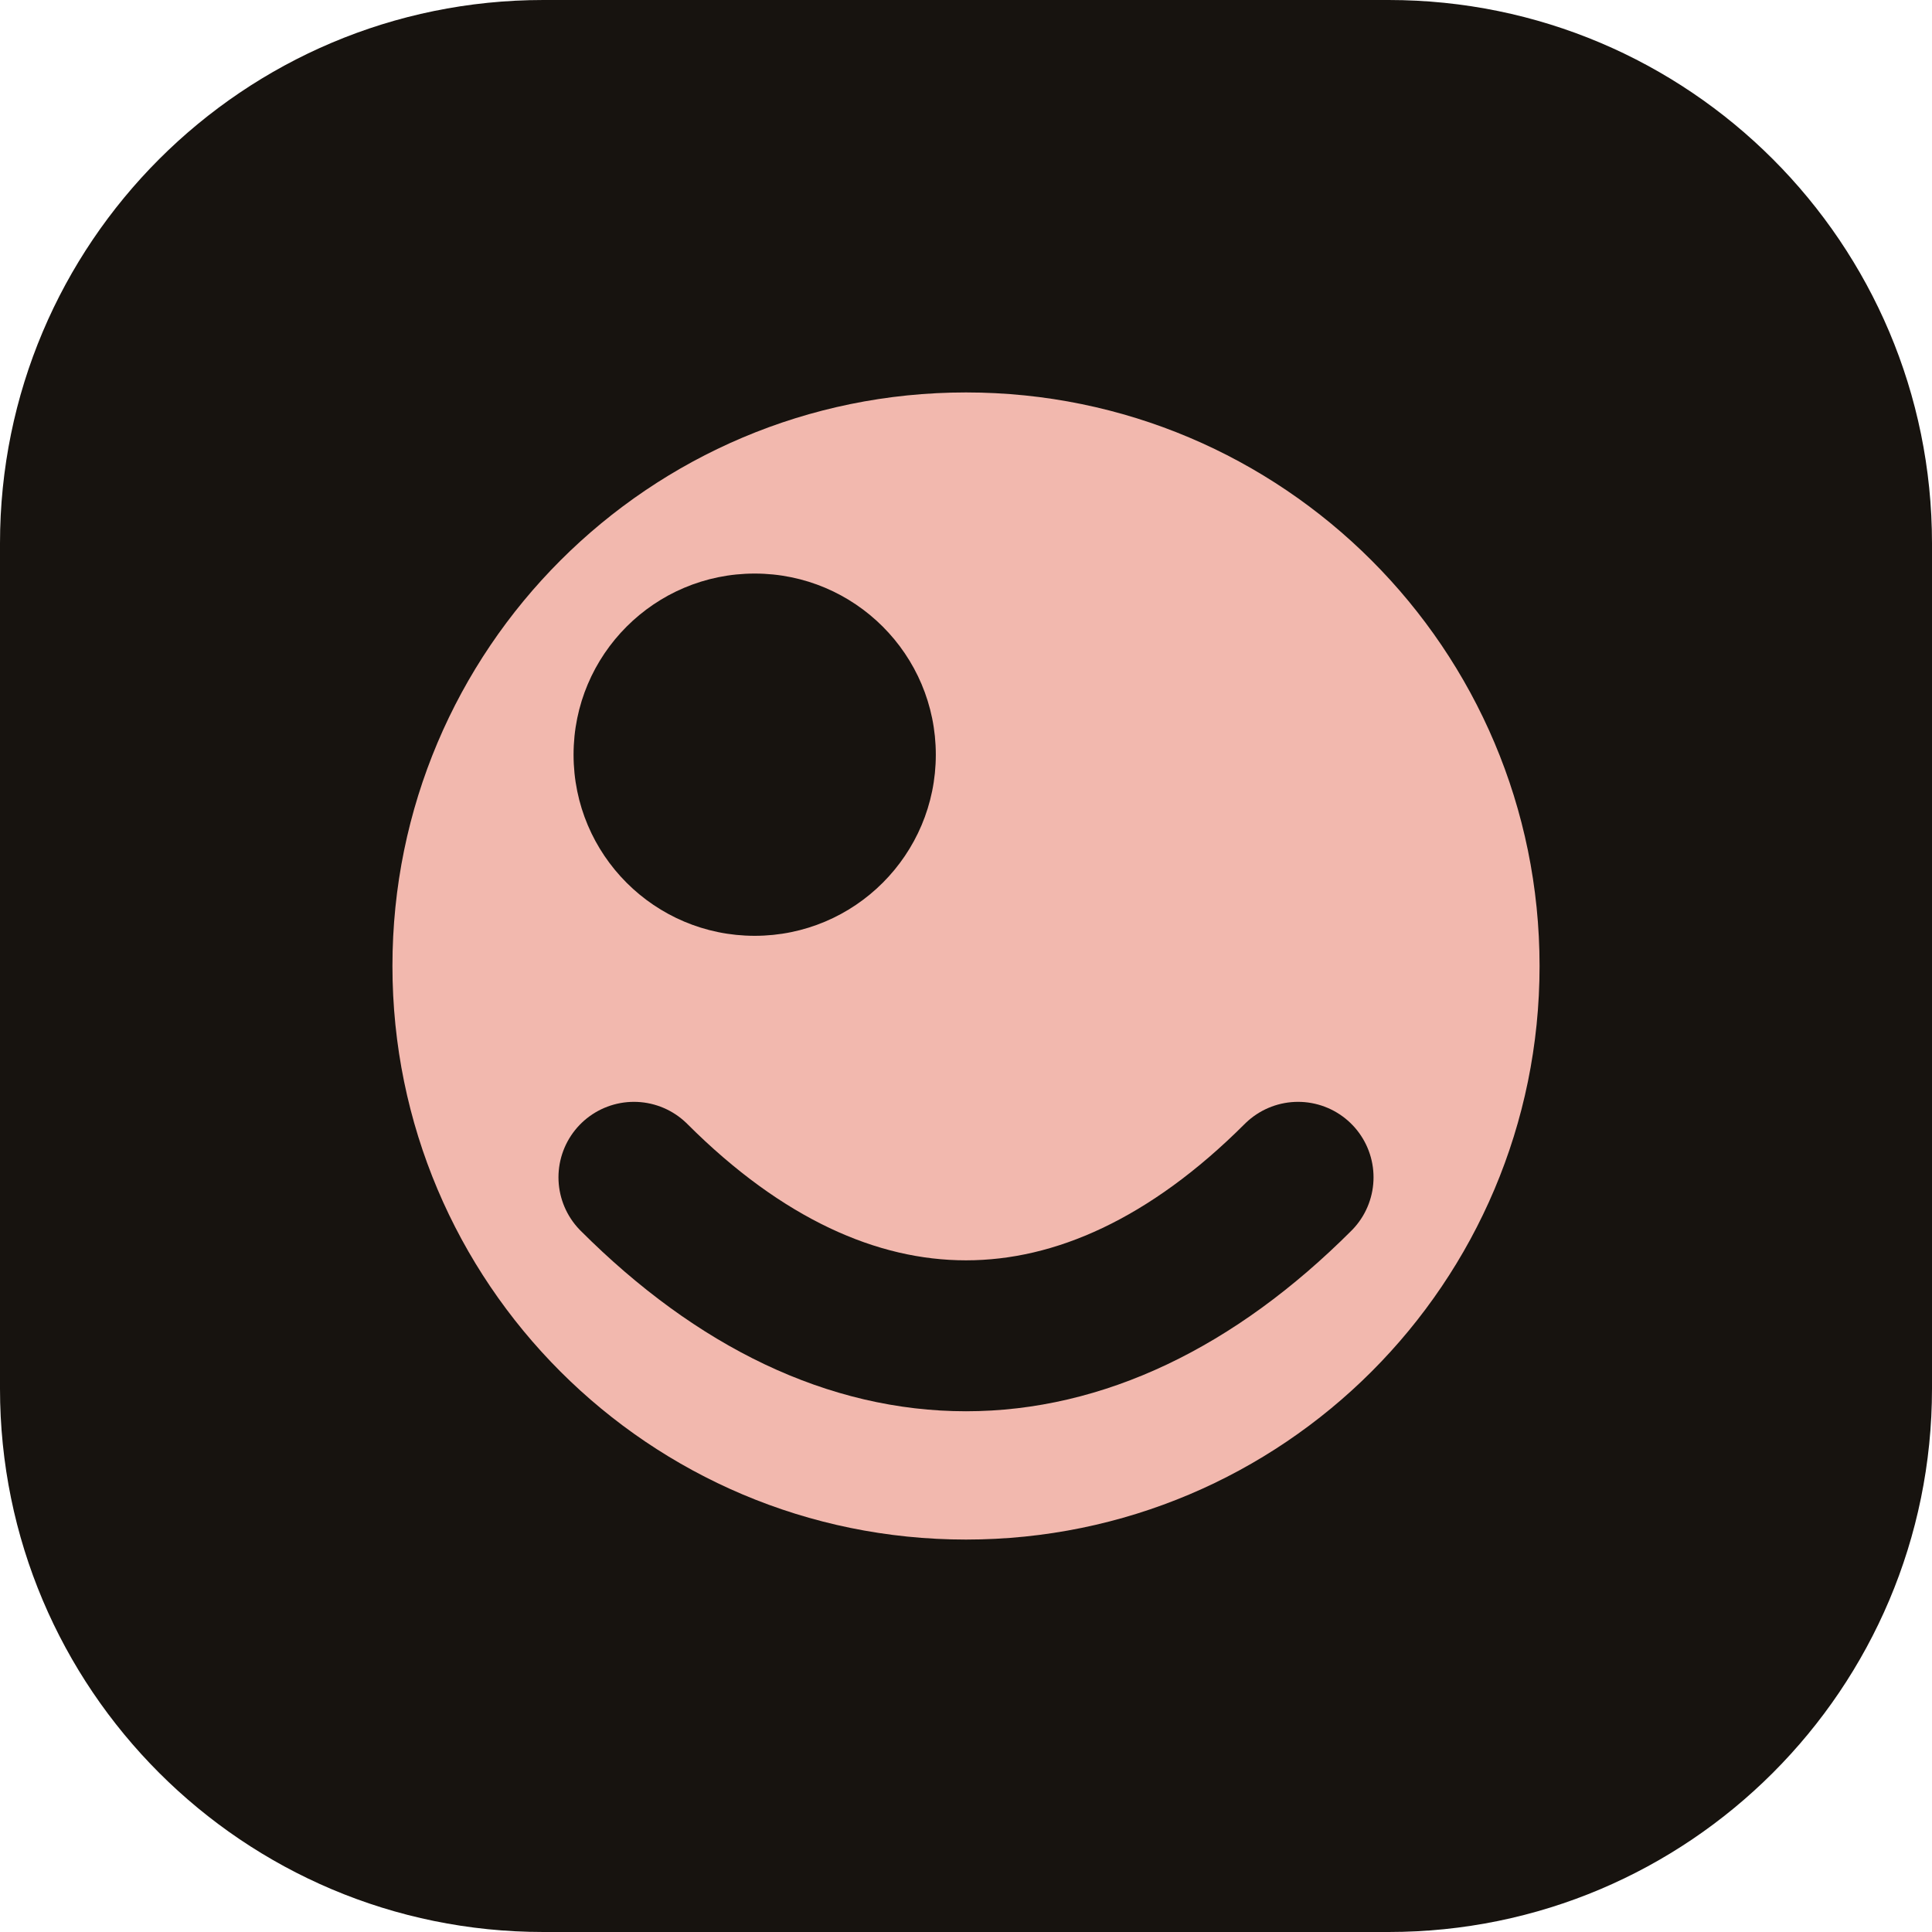
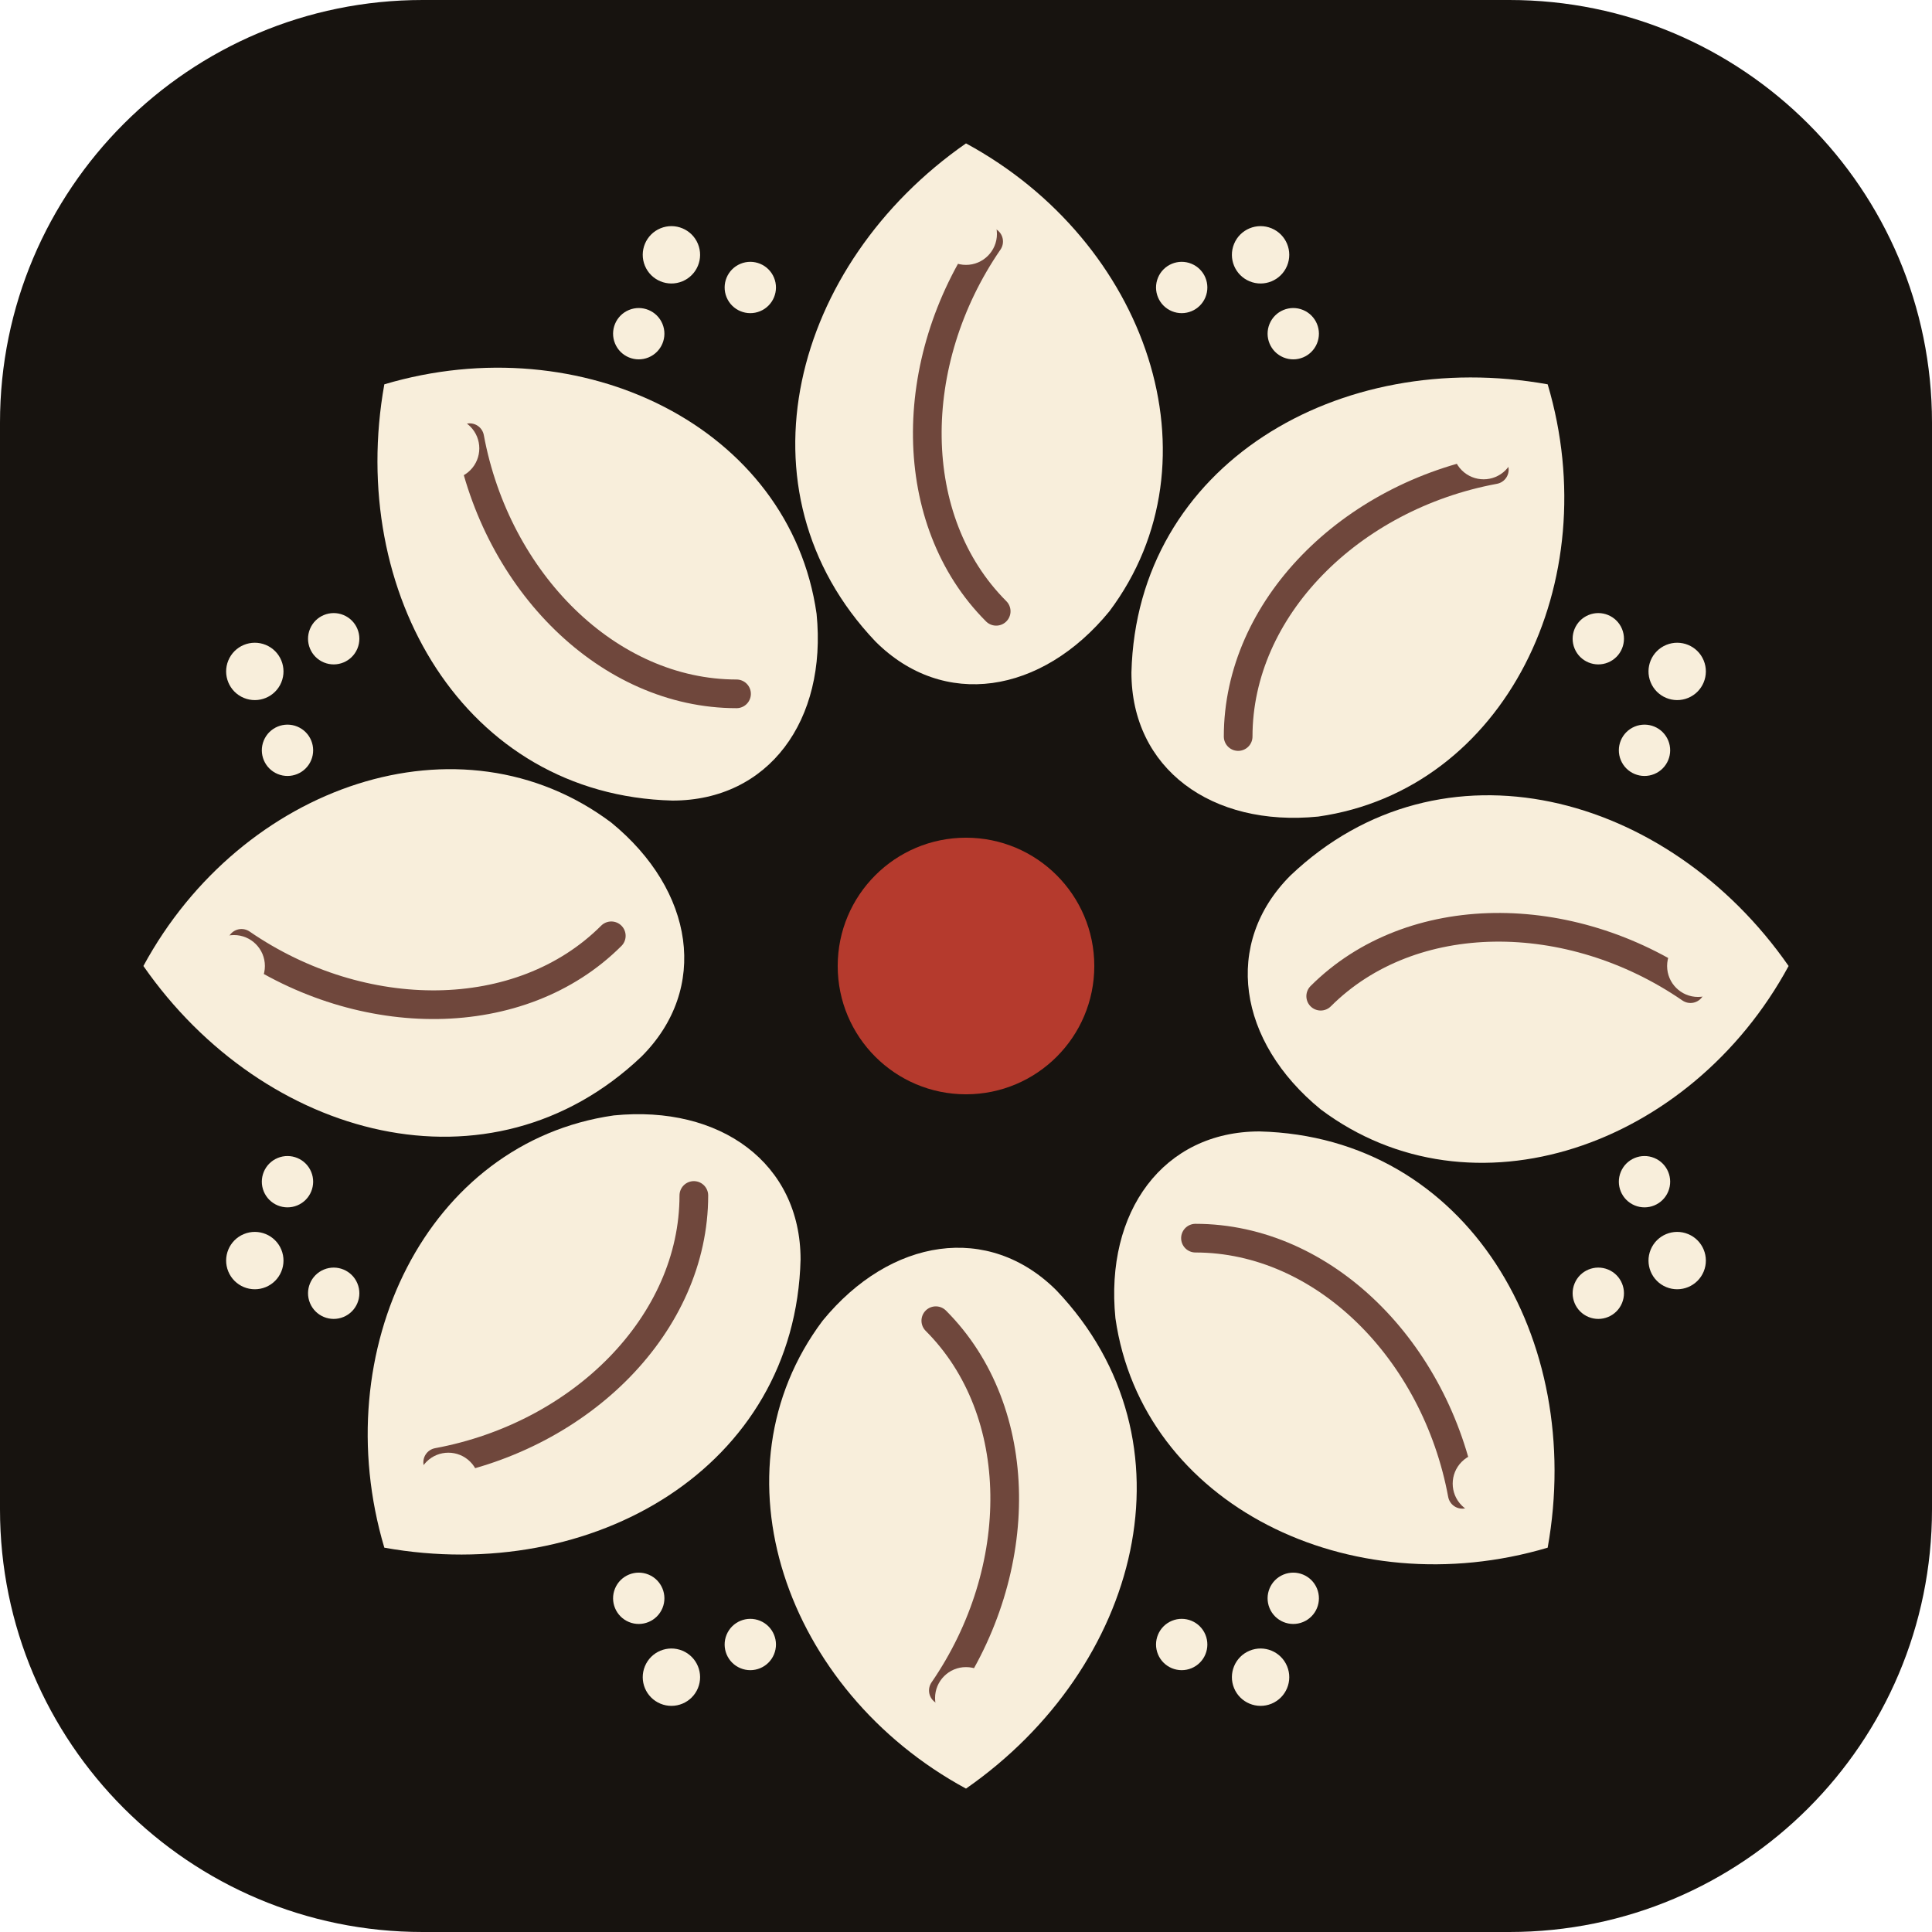
- <svg xmlns="http://www.w3.org/2000/svg" viewBox="0 0 64 64">
-   <rect width="64" height="64" rx="18" fill="#17130f" />
-   <circle cx="32" cy="32" r="19" fill="#f2b8ae" />
-   <circle cx="25" cy="25" r="6" fill="#17130f" />
-   <path d="M21 39c7 7 15 7 22 0" fill="none" stroke="#17130f" stroke-width="5" stroke-linecap="round" />
+ <svg xmlns="http://www.w3.org/2000/svg" viewBox="0 0 256 256" width="256" height="256" role="img" aria-label="Sajni favicon dark surface">
+   <rect width="256" height="256" rx="56" fill="#17130F" />
+   <defs>
+     <g id="paisley-light">
+       <path d="M0-37C-23-21-31 9-12 29C-3 38 10 36 19 25C34 5 24-24 0-37Z" fill="#F8EEDB" />
+       <path d="M3-24C-8-8-8 13 4 25" fill="none" stroke="#6F473C" stroke-width="3.8" stroke-linecap="round" />
+       <circle cx="-16" cy="-3" r="3.7" fill="#F8EEDB" />
+       <circle cx="16" cy="8" r="3.7" fill="#F8EEDB" />
+       <circle cx="0" cy="-25" r="4.1" fill="#F8EEDB" />
+     </g>
+     <g id="cluster-light">
+       <circle cx="0" cy="0" r="3.8" fill="#F8EEDB" />
+       <circle cx="-8" cy="8" r="3.4" fill="#F8EEDB" />
+       <circle cx="8" cy="8" r="3.4" fill="#F8EEDB" />
+     </g>
+   </defs>
+   <g transform="translate(128 128)">
+     <use href="#paisley-light" transform="rotate(0) translate(0 -72)" />
+     <use href="#paisley-light" transform="rotate(45) translate(0 -72)" />
+     <use href="#paisley-light" transform="rotate(90) translate(0 -72)" />
+     <use href="#paisley-light" transform="rotate(135) translate(0 -72)" />
+     <use href="#paisley-light" transform="rotate(180) translate(0 -72)" />
+     <use href="#paisley-light" transform="rotate(225) translate(0 -72)" />
+     <use href="#paisley-light" transform="rotate(270) translate(0 -72)" />
+     <use href="#paisley-light" transform="rotate(315) translate(0 -72)" />
+     <use href="#cluster-light" transform="rotate(22.5) translate(0 -102)" />
+     <use href="#cluster-light" transform="rotate(67.5) translate(0 -102)" />
+     <use href="#cluster-light" transform="rotate(112.5) translate(0 -102)" />
+     <use href="#cluster-light" transform="rotate(157.5) translate(0 -102)" />
+     <use href="#cluster-light" transform="rotate(202.5) translate(0 -102)" />
+     <use href="#cluster-light" transform="rotate(247.5) translate(0 -102)" />
+     <use href="#cluster-light" transform="rotate(292.5) translate(0 -102)" />
+     <use href="#cluster-light" transform="rotate(337.5) translate(0 -102)" />
+   </g>
+   <circle cx="128" cy="128" r="17" fill="#B53A2D" />
</svg>
